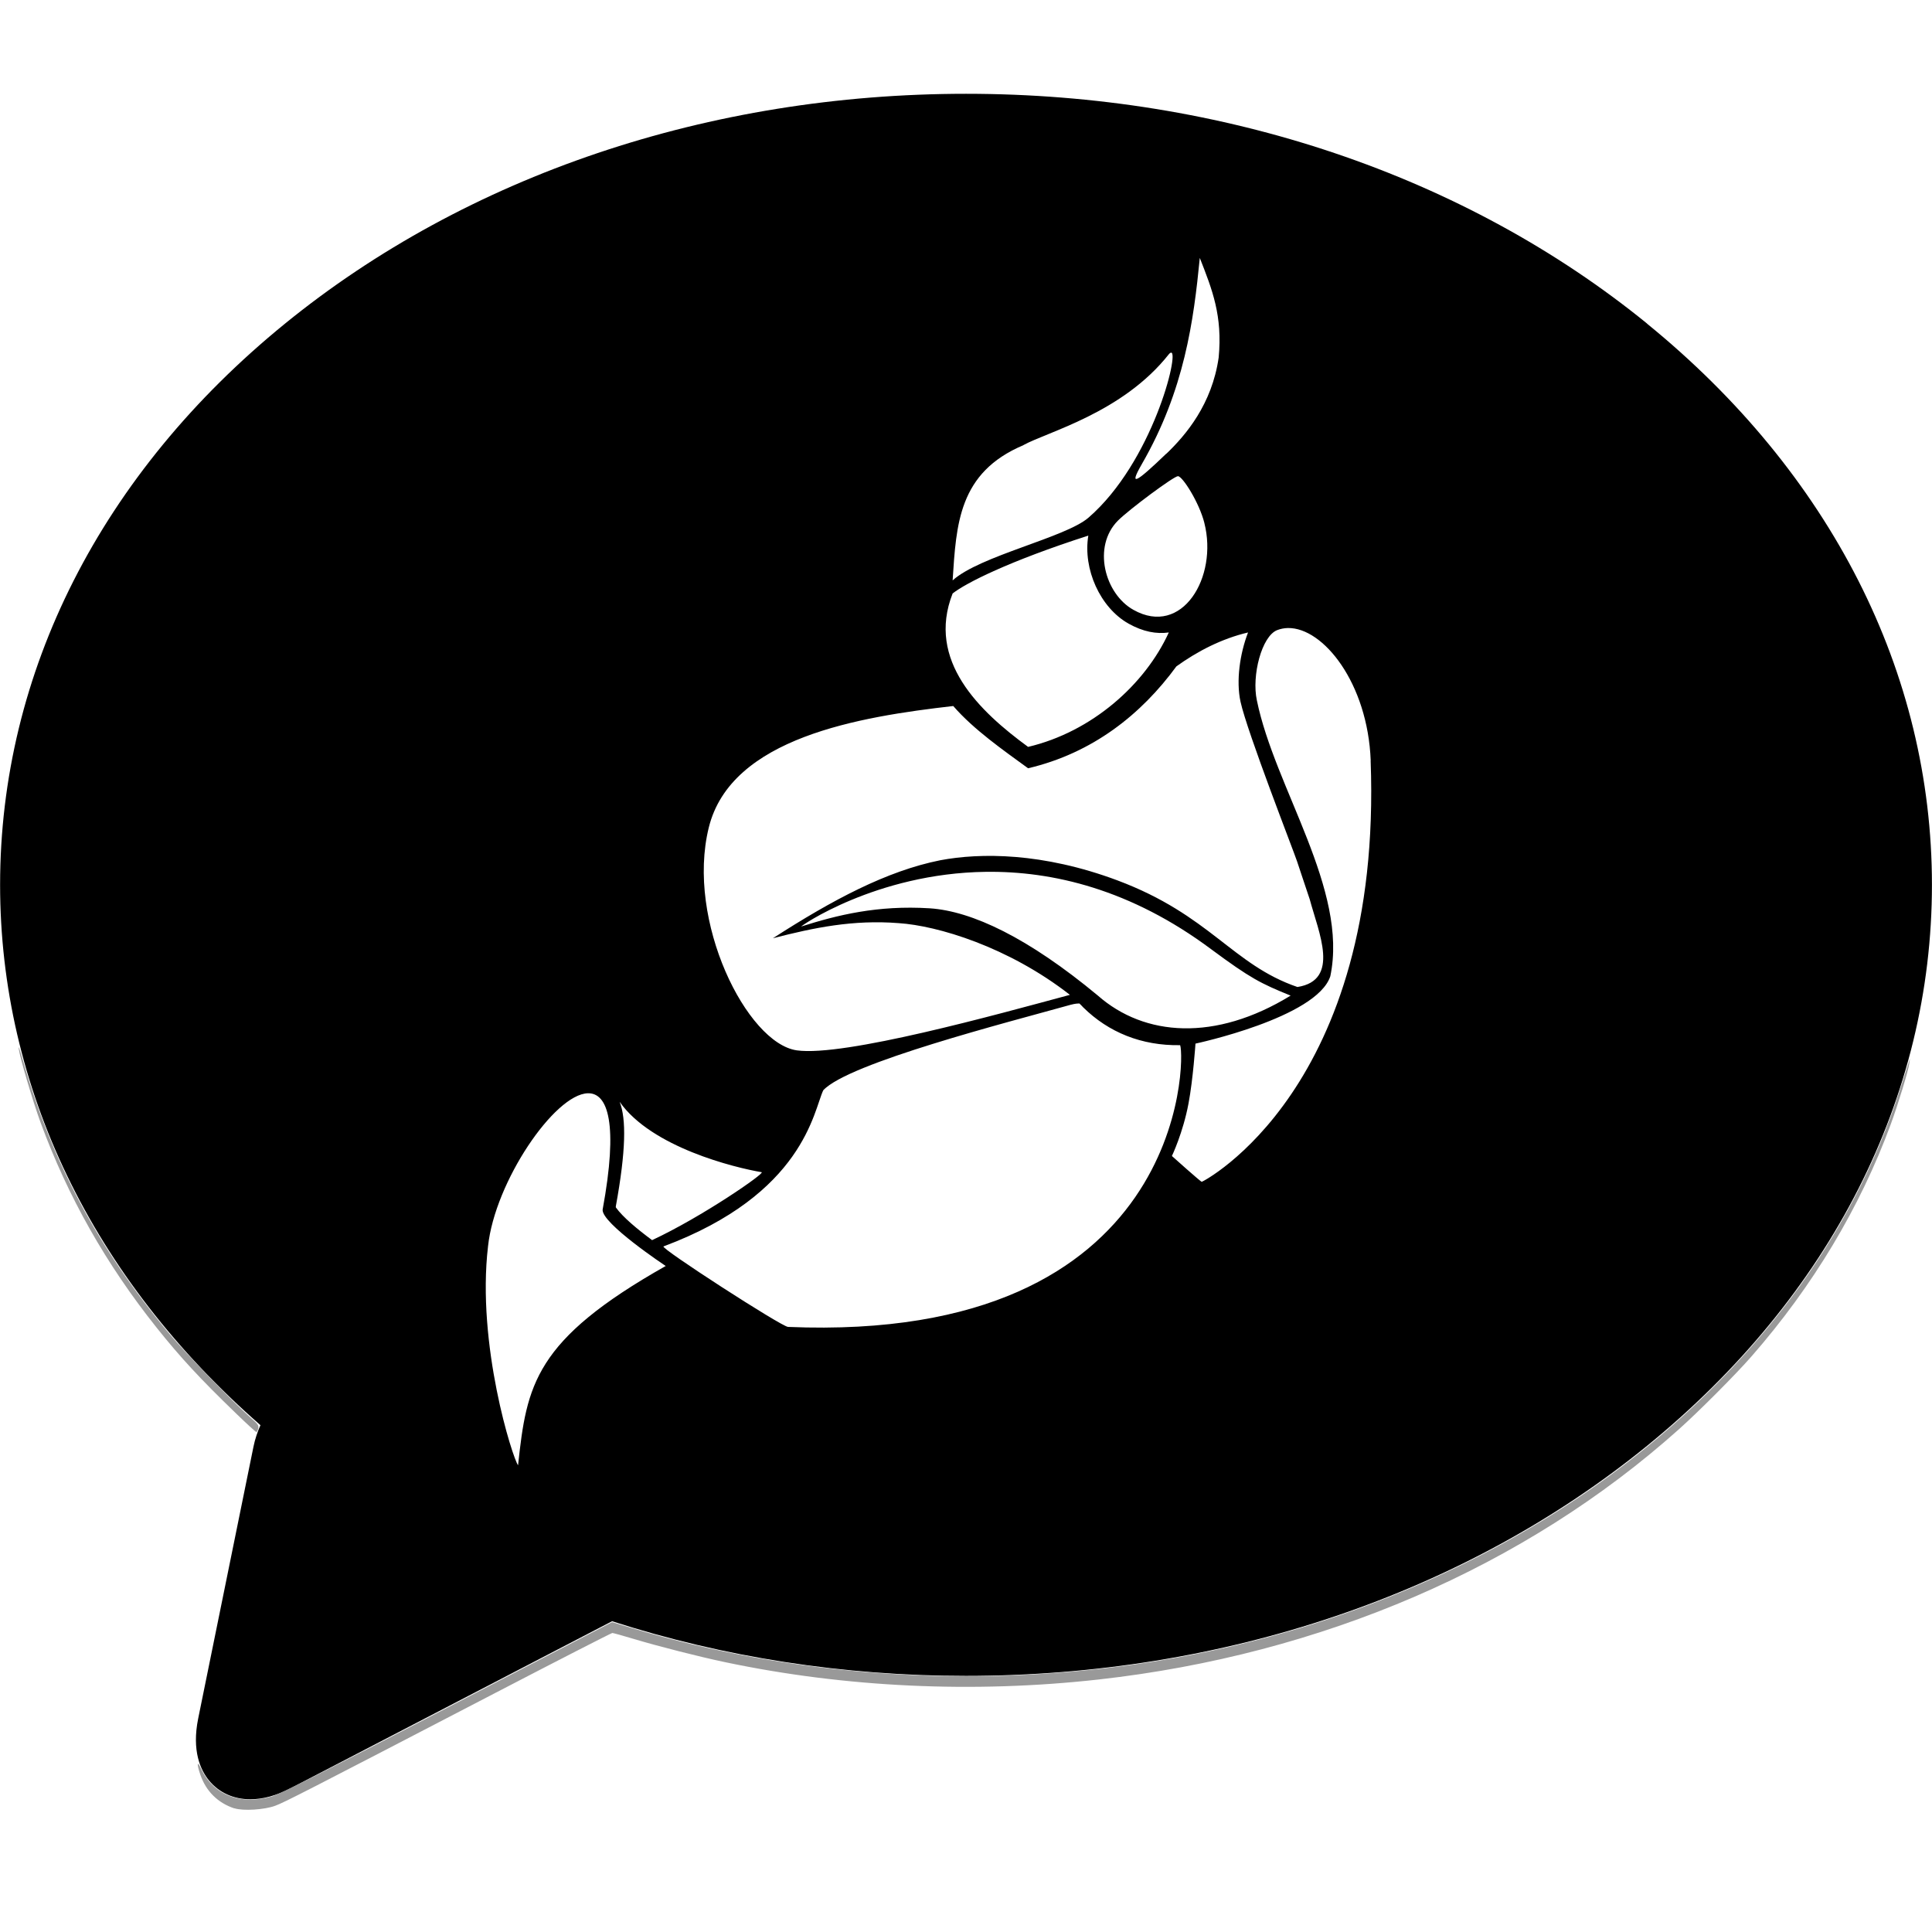
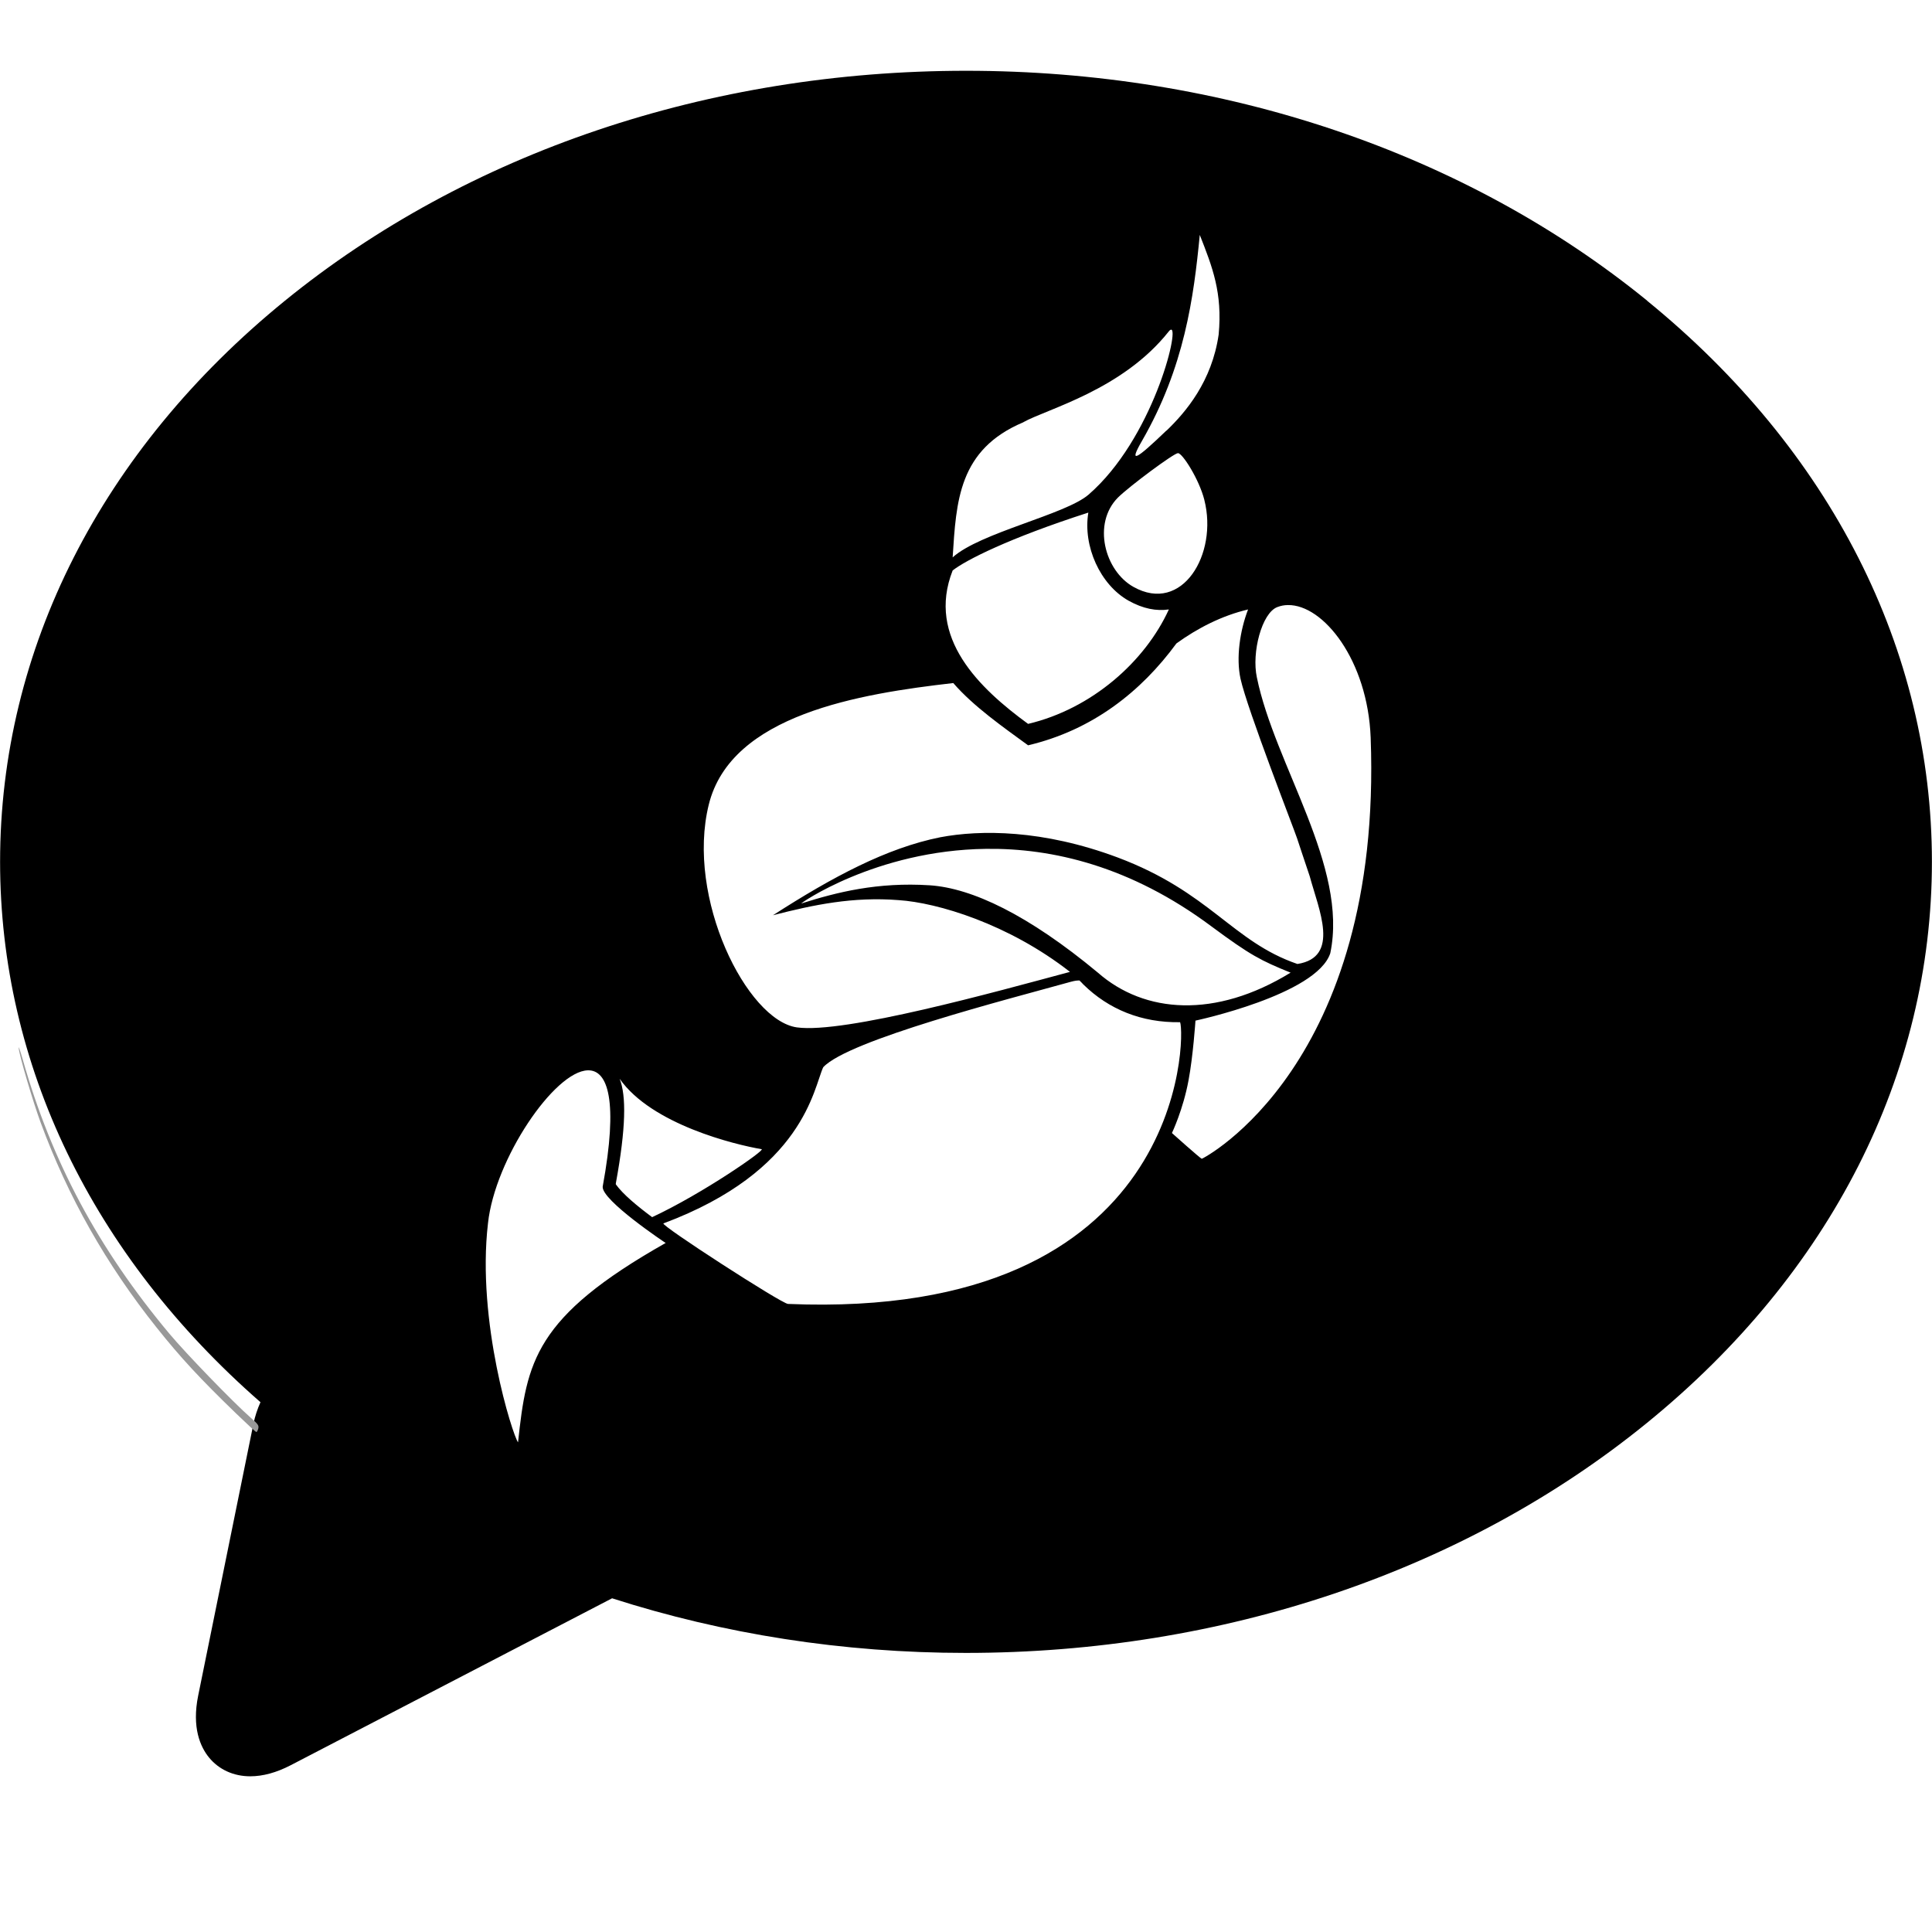
- <svg xmlns="http://www.w3.org/2000/svg" viewBox="0 0 48 48" version="1.1" id="svg13">
-   <defs id="defs13" />
-   <linearGradient id="a" gradientTransform="matrix(0 -1 1 0 -48.85485 48.7257)" gradientUnits="userSpaceOnUse" x1="355.885" x2="356.611" y1="548.31" y2="505.306">
-     <stop offset="0" stop-color="#225a86" id="stop1" />
-     <stop offset="1" stop-color="#266597" id="stop2" />
-   </linearGradient>
-   <path id="path3" style="fill:#000000" d="M 355.358 505.151 C 348.806 505.151 342.639 507.232 337.995 511.011 C 333.311 514.823 330.733 519.901 330.733 525.315 C 330.733 530.482 333.083 535.345 337.37 539.091 C 337.293 539.265 337.231 539.448 337.192 539.64 L 335.783 546.568 C 335.616 547.391 335.841 547.882 336.059 548.149 C 336.311 548.457 336.685 548.628 337.111 548.628 C 337.433 548.628 337.778 548.534 338.139 548.346 L 346.334 544.089 C 349.17 545.002 352.218 545.482 355.352 545.482 C 361.904 545.482 368.071 543.399 372.715 539.62 C 377.399 535.808 379.98 530.729 379.98 525.315 C 379.98 519.902 377.399 514.821 372.715 511.009 L 372.721 511.011 C 368.077 507.232 361.91 505.151 355.358 505.151 z M 361.316 509.335 C 361.637 510.153 361.898 510.81 361.797 511.876 C 361.625 513.067 360.963 513.848 360.466 514.325 L 360.464 514.323 C 359.683 515.073 359.498 515.183 359.839 514.59 C 360.926 512.706 361.16 510.931 361.316 509.335 z M 360.583 511.75 C 360.803 511.718 360.109 514.544 358.478 515.957 C 357.889 516.466 355.709 516.927 355.015 517.556 C 355.108 516.126 355.164 514.807 356.819 514.109 L 356.819 514.107 C 357.427 513.77 359.342 513.289 360.524 511.794 C 360.547 511.765 360.568 511.752 360.583 511.75 z M 360.759 514.899 C 360.875 514.899 361.3 515.568 361.432 516.089 L 361.432 516.091 C 361.784 517.473 360.867 519.005 359.625 518.307 C 358.891 517.898 358.57 516.691 359.232 516.029 C 359.524 515.739 360.654 514.899 360.759 514.899 z M 358.474 516.414 C 358.334 517.268 358.775 518.25 359.5 518.658 C 359.873 518.866 360.209 518.927 360.526 518.883 C 359.921 520.209 358.567 521.416 356.939 521.8 C 355.701 520.894 354.342 519.604 355.015 517.889 C 355.344 517.628 356.443 517.067 358.474 516.414 z M 363.563 518.77 C 364.466 518.756 365.597 520.177 365.673 522.149 L 365.671 522.149 C 365.984 530.506 361.398 532.887 361.366 532.887 C 361.338 532.887 360.605 532.229 360.605 532.229 C 360.605 532.229 360.889 531.636 361.029 530.887 C 361.145 530.27 361.206 529.364 361.206 529.364 C 361.206 529.364 364.294 528.706 364.643 527.648 C 365.108 525.436 363.228 522.851 362.771 520.614 C 362.634 519.985 362.895 518.971 363.292 518.822 C 363.379 518.789 363.469 518.772 363.563 518.77 z M 362.546 518.883 C 362.338 519.424 362.238 520.115 362.354 520.648 C 362.526 521.43 363.713 524.466 363.797 524.722 C 363.845 524.875 363.966 525.223 364.118 525.684 C 364.345 526.531 364.903 527.748 363.805 527.921 C 362.145 527.352 361.581 526.089 359.216 525.203 C 357.308 524.49 355.721 524.497 354.699 524.69 C 353.336 524.963 351.957 525.696 350.434 526.678 C 351.477 526.409 352.478 526.201 353.641 526.293 C 354.627 526.357 356.434 526.895 358.005 528.121 C 356.13 528.626 352.25 529.704 351.043 529.536 C 349.772 529.355 348.21 526.241 348.799 523.856 C 349.364 521.559 352.647 521.031 355.031 520.758 C 355.552 521.36 356.314 521.889 356.939 522.345 C 358.587 521.957 359.825 520.97 360.719 519.748 C 361.264 519.355 361.885 519.038 362.546 518.883 z M 355.863 524.985 C 357.552 524.963 359.552 525.424 361.613 526.963 C 362.607 527.699 362.871 527.832 363.633 528.141 L 363.627 528.143 C 361.711 529.317 359.907 529.186 358.717 528.139 C 356.945 526.668 355.511 525.986 354.432 525.915 C 353.098 525.831 352.068 526.089 351.158 526.378 C 351.095 526.4 353.048 525.021 355.863 524.985 z M 358.25 528.342 L 358.25 528.344 C 358.286 528.375 358.314 528.41 358.346 528.442 C 358.991 529.076 359.829 529.42 360.815 529.404 C 360.947 529.736 360.959 537.011 350.819 536.586 C 350.651 536.578 347.544 534.57 347.645 534.534 C 351.224 533.195 351.468 531.083 351.717 530.554 C 352.354 529.86 356.43 528.819 358.025 528.374 C 358.15 528.342 358.193 528.342 358.25 528.342 z M 345.717 530.63 C 346.227 530.617 346.498 531.403 346.093 533.596 C 346.061 533.943 347.689 535.025 347.701 535.033 C 347.702 535.032 347.703 535.032 347.705 535.031 L 347.705 535.035 C 347.705 535.035 347.701 535.033 347.701 535.033 C 344.353 536.924 344.158 538.062 343.937 540.113 C 343.801 539.937 342.875 537.039 343.172 534.526 C 343.347 532.89 344.866 530.651 345.717 530.63 z M 346.526 530.847 C 347.34 532.009 349.46 532.526 350.146 532.642 C 350.249 532.659 348.637 533.776 347.354 534.374 C 346.981 534.097 346.611 533.792 346.43 533.54 C 346.43 533.529 346.426 533.52 346.43 533.508 C 346.687 532.101 346.699 531.28 346.526 530.847 z " transform="matrix(.9746 0 0 .9746 -322.33 -489.99)" />
-   <g fill="#f9f9f9" id="g13" />
-   <path style="fill:#999999;fill-opacity:1;stroke-width:0.033" d="" id="path26" />
-   <path style="fill:#999999;fill-opacity:1;stroke-width:0.033" d="M 5.822,44.929 C 5.41,44.792 5.119,44.503 4.977,44.091 4.884,43.822 4.896,43.729 4.996,43.943 c 0.303,0.652 0.977,0.916 1.757,0.69 0.193,-0.056 1.313,-0.622 4.357,-2.204 l 4.097,-2.128 0.505,0.152 c 3.929,1.183 8.329,1.497 12.522,0.893 6.723,-0.968 12.634,-4.274 16.259,-9.093 1.199,-1.594 2.126,-3.363 2.704,-5.161 0.099,-0.309 0.198,-0.614 0.218,-0.678 l 0.038,-0.116 -0.018,0.13 c -0.026,0.184 -0.281,1.02 -0.46,1.505 -0.759,2.062 -1.933,4.02 -3.459,5.766 -0.386,0.442 -1.3,1.36 -1.8,1.807 -3.819,3.42 -8.88,5.603 -14.423,6.221 -3.103,0.346 -6.293,0.198 -9.279,-0.431 -0.643,-0.135 -1.658,-0.394 -2.265,-0.576 -0.272,-0.082 -0.513,-0.149 -0.536,-0.149 -0.022,0 -1.333,0.671 -2.912,1.492 -4.726,2.456 -5.234,2.716 -5.464,2.801 -0.269,0.1 -0.802,0.132 -1.014,0.062 z" id="path27" />
-   <path style="fill:#999999;fill-opacity:1;stroke-width:0.033" d="M 5.867,35.119 C 4.969,34.252 4.481,33.725 3.892,32.986 2.637,31.412 1.687,29.734 1.009,27.891 0.822,27.382 0.49,26.262 0.463,26.044 c -0.01,-0.078 0.035,0.044 0.099,0.272 0.72,2.539 1.877,4.704 3.643,6.818 0.409,0.489 1.59,1.708 2.024,2.089 0.182,0.16 0.206,0.194 0.187,0.269 -0.012,0.048 -0.033,0.086 -0.048,0.086 -0.014,0 -0.24,-0.206 -0.501,-0.459 z" id="path28" />
-   <path id="path30" style="fill:none;fill-opacity:1;stroke-width:0.033" d="m 30.906,15.762 c -0.165,-0.002 -1.07,0.411 -1.4,0.646 -0.11,0.079 -0.385,0.339 -0.611,0.58 -0.573,0.61 -1.015,1 -1.496,1.307 0.016,0.034 0.03,0.072 0.043,0.117 0.015,0.054 -0.083,0.073 -0.125,0.109 -0.03,0.01 -0.062,0.02 -0.092,0.031 -0.009,0.083 -0.003,0.172 -0.053,0.236 -0.044,0.057 -0.137,0.046 -0.207,0.061 -0.114,0.024 -0.23,0.037 -0.346,0.053 -0.219,0.03 -0.44,0.054 -0.66,0.072 -0.089,0.03 -0.169,0.053 -0.234,0.068 -0.126,0.029 -0.158,0.03 -0.277,-0.043 -0.028,3.99e-4 -0.056,0.002 -0.084,0.002 -0.122,-0.038 -0.279,-0.023 -0.367,-0.115 -0.08,-0.084 -0.086,-0.165 -0.053,-0.238 -0.109,-0.082 -0.223,-0.17 -0.344,-0.268 -0.077,-7.07e-4 -0.154,-0.003 -0.23,-0.012 -0.199,-0.022 -0.397,-0.088 -0.221,-0.365 -0.025,-0.021 -0.05,-0.041 -0.074,-0.062 -0.205,-0.179 -0.413,-0.335 -0.463,-0.348 -0.185,-0.047 -1.694,0.193 -2.549,0.404 -1.909,0.472 -3.045,1.301 -3.42,2.496 -0.074,0.236 -0.076,0.292 -0.076,1.207 2.6e-4,1.074 0.006,1.12 0.287,1.936 0.379,1.1 1.029,2.018 1.645,2.326 0.233,0.116 0.258,0.121 0.578,0.121 0.948,0 2.549,-0.321 5.527,-1.111 0.979,-0.26 0.926,-0.241 0.855,-0.32 -0.254,-0.289 -1.825,-1.108 -2.631,-1.373 -0.829,-0.273 -1.13,-0.32 -2.027,-0.32 -0.825,-2.44e-4 -1.019,0.02 -1.916,0.203 -0.307,0.063 -0.563,0.107 -0.57,0.1 -0.037,-0.037 1.12,-0.721 1.775,-1.049 0.871,-0.436 1.572,-0.694 2.252,-0.832 0.338,-0.068 0.469,-0.076 1.254,-0.076 0.695,-10e-7 0.952,0.013 1.24,0.061 1.035,0.172 1.931,0.459 2.787,0.895 0.5,0.255 0.934,0.535 1.668,1.072 1.059,0.775 1.682,1.131 1.977,1.131 0.275,-2.24e-4 0.513,-0.221 0.561,-0.521 0.072,-0.459 -0.146,-1.226 -1.104,-3.861 -0.593,-1.631 -0.857,-2.426 -0.912,-2.744 -0.05,-0.29 -0.021,-0.82 0.068,-1.24 0.036,-0.171 0.058,-0.319 0.049,-0.328 -0.004,-0.004 -0.012,-0.006 -0.023,-0.006 z" />
-   <path style="fill:none;fill-opacity:1;stroke-width:0.033" d="m 28.979,25.5 c -0.268,-0.043 -0.656,-0.162 -0.899,-0.275 -0.327,-0.153 -0.468,-0.248 -1.004,-0.678 -1.4,-1.124 -2.618,-1.778 -3.638,-1.955 -0.25,-0.043 -0.457,-0.051 -1.009,-0.038 -0.773,0.018 -1.221,0.082 -1.914,0.272 -0.221,0.061 -0.407,0.105 -0.413,0.1 -0.017,-0.017 0.385,-0.234 0.757,-0.409 1.658,-0.779 3.612,-1.026 5.357,-0.679 1.48,0.295 2.537,0.806 4.334,2.099 0.267,0.192 0.598,0.389 0.933,0.556 l 0.52,0.258 -0.222,0.124 c -0.362,0.202 -0.889,0.414 -1.296,0.522 -0.332,0.088 -0.448,0.102 -0.894,0.11 -0.282,0.005 -0.557,0.003 -0.612,-0.006 z" id="path31" />
-   <path style="fill:none;fill-opacity:1;stroke-width:0.033" d="m 19.518,32.919 c -0.215,-0.095 -1.196,-0.707 -2.117,-1.321 -0.691,-0.46 -0.889,-0.607 -0.853,-0.628 0.014,-0.009 0.157,-0.07 0.317,-0.136 0.596,-0.246 1.274,-0.622 1.69,-0.937 0.891,-0.675 1.421,-1.398 1.777,-2.421 0.062,-0.178 0.15,-0.359 0.204,-0.421 0.203,-0.231 1.225,-0.658 2.588,-1.081 1.139,-0.354 3.501,-1.014 3.626,-1.014 0.039,0 0.159,0.082 0.272,0.187 0.496,0.459 1.127,0.735 1.848,0.808 0.205,0.021 0.394,0.044 0.419,0.051 0.066,0.019 0.029,0.746 -0.062,1.21 -0.412,2.111 -1.67,3.734 -3.649,4.708 -1.441,0.709 -3.129,1.042 -5.267,1.039 -0.502,-7.26e-4 -0.722,-0.013 -0.794,-0.045 z" id="path32" />
-   <path style="fill:none;fill-opacity:1;stroke-width:0.033" d="m 15.857,30.509 c -0.185,-0.15 -0.381,-0.329 -0.436,-0.396 l -0.1,-0.124 0.072,-0.488 c 0.136,-0.927 0.159,-1.463 0.083,-1.889 l -0.02,-0.111 0.154,0.165 c 0.539,0.576 1.856,1.189 3.074,1.43 0.191,0.038 0.192,0.039 0.132,0.105 -0.091,0.101 -1.126,0.779 -1.627,1.066 -0.417,0.239 -0.942,0.515 -0.979,0.515 -0.009,0 -0.168,-0.123 -0.353,-0.273 z" id="path33" />
-   <path style="fill:none;fill-opacity:1;stroke-width:0.033" d="m 12.723,35.964 c -0.219,-0.683 -0.419,-1.612 -0.534,-2.481 -0.087,-0.657 -0.119,-1.763 -0.066,-2.304 0.068,-0.699 0.298,-1.43 0.667,-2.116 0.578,-1.077 1.444,-1.945 1.87,-1.876 0.212,0.034 0.366,0.238 0.438,0.578 0.058,0.273 0.043,0.994 -0.031,1.545 -0.037,0.273 -0.075,0.579 -0.086,0.679 l -0.019,0.183 0.172,0.189 c 0.184,0.201 0.595,0.54 1.069,0.882 l 0.29,0.209 -0.435,0.261 c -1.126,0.676 -1.871,1.281 -2.344,1.903 -0.231,0.304 -0.512,0.885 -0.613,1.267 -0.086,0.326 -0.215,1.094 -0.216,1.282 -6.19e-4,0.19 -0.061,0.115 -0.162,-0.201 z" id="path34" />
-   <path id="path35" style="fill:none;fill-opacity:1;stroke-width:0.033" d="m 26.979,13.348 c -0.058,0 -1.165,0.4 -1.672,0.604 -0.54,0.217 -1.278,0.571 -1.488,0.715 -0.151,0.103 -0.223,0.272 -0.285,0.674 -0.053,0.342 -0.005,0.713 0.135,1.08 0.161,-3.99e-4 0.315,2.63e-4 0.467,0.002 1.9e-5,-0.004 0.002,-0.008 0.002,-0.012 -0.007,-0.046 -0.007,-0.092 0,-0.135 0.004,-0.023 0.027,-0.026 0.055,-0.023 h 0.002 c 0.014,-0.011 0.031,-0.018 0.051,-0.02 -0.006,-0.005 -0.012,-0.01 -0.018,-0.016 -0.034,-2e-5 -0.068,-0.003 -0.102,-0.012 -0.05,-0.013 -0.138,-0.024 -0.135,-0.076 5.65e-4,-0.01 0.001,-0.018 0.002,-0.027 -0.156,-0.003 -0.326,-0.023 -0.379,-0.109 -0.177,-0.291 0.334,-0.325 0.434,-0.34 0.121,-0.015 0.338,-0.045 0.461,-0.049 0.043,-0.001 0.093,-0.017 0.137,-0.018 0.026,-6.2e-5 0.051,0.006 0.07,0.023 0.05,0.047 0.084,0.089 0.107,0.125 0.162,-0.011 0.324,-0.025 0.486,-0.033 0.065,-0.003 0.134,-0.029 0.193,-0.004 0.138,0.058 0.183,0.117 0.172,0.178 0.042,0.002 0.083,0.01 0.119,0.031 0.033,0.019 0.06,0.038 0.086,0.057 0.414,0.005 0.827,0.01 1.24,0.02 0.255,0.006 0.509,0.009 0.764,0.02 0.201,0.008 0.413,-0.037 0.602,0.033 0.056,0.021 0.105,0.055 0.148,0.096 0.004,-0.006 0.007,-0.012 0.012,-0.018 0.069,0.036 0.074,0.039 0.012,0.041 0.024,0.024 0.047,0.049 0.07,0.074 0.144,-0.223 0.27,-0.439 0.27,-0.479 0,-0.011 -0.087,-0.02 -0.193,-0.02 -0.95,0 -1.793,-0.983 -1.793,-2.09 0,-0.167 -0.013,-0.293 -0.031,-0.293 z m 1.678,2.807 c -0.008,-0.008 -0.015,-0.016 -0.023,-0.023 -0.006,0.008 -0.012,0.017 -0.018,0.025 0.013,-3.66e-4 0.032,-0.002 0.041,-0.002 z m -4.041,-0.49 c -1.78e-4,0.003 8e-5,0.006 0,0.01 0.003,-0.001 0.006,-0.003 0.01,-0.004 -0.003,-0.003 -0.009,-0.01 -0.01,-0.006 z m 3.943,0.816 c -0.189,0.027 -0.41,0.048 -0.592,0.064 -0.019,0.008 -0.038,0.016 -0.057,0.023 -0.003,0.001 -0.005,0.003 -0.008,0.004 -0.204,0.093 -0.404,0.19 -0.604,0.291 -0.006,0.004 -0.013,0.008 -0.02,0.012 0.003,0.008 0.004,0.014 0.006,0.021 0.06,-0.006 0.12,-0.013 0.18,-0.018 0.076,-0.006 0.185,-0.074 0.229,-0.012 0.067,0.097 0.087,0.266 0.008,0.354 l -0.002,0.002 c 0.043,0.079 -0.003,0.196 -0.17,0.252 -0.209,0.07 -0.417,0.142 -0.625,0.215 -0.02,0.011 -0.051,0.019 -0.068,0.031 -0.174,0.062 -0.348,0.12 -0.523,0.178 -0.008,0.003 -0.016,0.005 -0.023,0.008 -0.001,4.21e-4 -0.003,0.001 -0.004,0.002 -0.033,0.013 -0.069,0.049 -0.098,0.047 -0.002,0.028 -0.004,0.057 -0.01,0.086 0.178,-1.01e-4 0.355,2.38e-4 0.533,0.008 0.023,9.75e-4 0.042,0.002 0.064,0.002 0.655,-0.36 1.263,-0.875 1.703,-1.459 0.026,-0.034 0.052,-0.072 0.08,-0.111 z m -4.34,0.303 c -0.124,0.005 -0.247,0.011 -0.371,0.016 0.029,0.051 0.06,0.102 0.092,0.152 0.079,-0.011 0.159,-0.023 0.238,-0.033 0.075,-0.011 0.171,-0.024 0.256,-0.035 -0.035,-0.006 -0.07,-0.015 -0.102,-0.031 -0.044,-0.022 -0.08,-0.045 -0.113,-0.068 z m 0.541,0.598 c -0.334,0.004 -0.387,0.005 -0.492,0.006 0.099,0.112 0.221,0.236 0.352,0.363 0.239,-0.089 0.642,-0.211 0.859,-0.279 0.037,-0.012 0.129,-0.04 0.207,-0.064 -0.044,-0.007 -0.089,-0.012 -0.133,-0.016 -0.068,0.036 -0.137,0.093 -0.203,0.064 -0.005,-0.002 -0.009,-0.005 -0.014,-0.008 -0.02,0.009 -0.039,0.02 -0.059,0.029 -0.003,-0.03 -0.01,-0.061 -0.018,-0.092 -0.167,-0.002 -0.333,-0.003 -0.5,-0.004 z m 1.156,0.992 c -0.051,0.035 -0.098,0.061 -0.189,0.113 0.074,-0.021 0.168,-0.054 0.305,-0.102 0.01,-0.004 0.021,-0.008 0.031,-0.012 -0.049,-6e-6 -0.098,-2.04e-4 -0.146,0 z" />
-   <path style="fill:none;fill-opacity:1;stroke-width:0.033" d="m 23.716,13.968 c 0.047,-0.744 0.179,-1.32 0.402,-1.745 0.32,-0.611 0.78,-0.946 1.966,-1.432 1.383,-0.567 2.274,-1.136 2.828,-1.806 0.091,-0.11 0.176,-0.189 0.19,-0.175 0.06,0.06 -0.107,0.739 -0.327,1.325 -0.385,1.028 -0.953,1.943 -1.576,2.541 -0.347,0.333 -0.553,0.437 -1.727,0.871 -0.883,0.326 -1.348,0.529 -1.59,0.692 -0.083,0.056 -0.159,0.101 -0.17,0.101 -0.011,0 -0.009,-0.167 0.004,-0.372 z" id="path36" />
-   <path style="fill:none;fill-opacity:1;stroke-width:0.033" d="m 28.234,11.839 c 0,-0.011 0.103,-0.208 0.229,-0.438 0.695,-1.268 1.12,-2.704 1.293,-4.371 0.057,-0.55 0.058,-0.551 0.17,-0.265 0.549,1.401 0.456,2.572 -0.293,3.701 -0.318,0.479 -1.399,1.54 -1.399,1.373 z" id="path37" />
-   <path style="fill:none;fill-opacity:1;stroke-width:0.033" d="m 28.442,15.254 c -0.763,-0.249 -1.186,-1.156 -0.899,-1.924 0.054,-0.145 0.126,-0.248 0.275,-0.396 0.287,-0.284 1.345,-1.074 1.438,-1.074 0.125,0 0.541,0.737 0.654,1.158 0.077,0.287 0.077,0.837 0.002,1.125 -0.125,0.476 -0.392,0.862 -0.719,1.04 -0.207,0.113 -0.53,0.144 -0.75,0.072 z" id="path38" />
-   <path style="fill:none;fill-opacity:1;stroke-width:0.033" d="m 29.488,29.019 -0.348,-0.307 0.095,-0.231 c 0.215,-0.521 0.346,-1.128 0.437,-2.026 0.05,-0.492 0.061,-0.537 0.13,-0.537 0.105,0 1.072,-0.286 1.476,-0.436 1.032,-0.384 1.637,-0.797 1.785,-1.218 0.022,-0.064 0.049,-0.317 0.058,-0.562 0.037,-0.943 -0.161,-1.718 -0.908,-3.556 -0.803,-1.976 -1.002,-2.598 -1.001,-3.126 9.43e-4,-0.44 0.152,-0.967 0.338,-1.179 0.157,-0.178 0.267,-0.221 0.522,-0.203 0.784,0.056 1.591,1.118 1.867,2.454 0.17,0.825 0.14,2.735 -0.065,4.13 -0.4,2.719 -1.495,4.997 -3.093,6.433 -0.321,0.288 -0.842,0.67 -0.915,0.67 -0.017,0 -0.188,-0.138 -0.379,-0.307 z" id="path39" />
+ <svg xmlns="http://www.w3.org/2000/svg" width="22" height="22" viewBox="0 0 22 22" fill="none">
+   <path d="M11.001 0.806C8.074 0.806 5.32 1.736 3.245 3.424C1.153 5.126 0.001 7.395 0.001 9.813C0.001 12.121 1.051 14.294 2.966 15.967C2.931 16.045 2.904 16.127 2.886 16.212L2.257 19.307C2.182 19.674 2.283 19.894 2.38 20.013C2.493 20.151 2.66 20.227 2.85 20.227C2.994 20.227 3.148 20.185 3.31 20.101L6.97 18.2C8.237 18.607 9.598 18.822 10.998 18.822C13.925 18.822 16.68 17.891 18.754 16.203C20.846 14.501 21.999 12.232 21.999 9.813C21.999 7.396 20.846 5.126 18.754 3.423L18.757 3.424C16.682 1.736 13.928 0.806 11.001 0.806ZM13.662 2.675C13.806 3.041 13.922 3.334 13.877 3.81C13.8 4.342 13.505 4.691 13.283 4.904L13.282 4.903C12.933 5.238 12.85 5.287 13.003 5.022C13.488 4.181 13.593 3.388 13.662 2.675ZM13.335 3.754C13.433 3.74 13.123 5.002 12.395 5.633C12.132 5.86 11.158 6.066 10.848 6.347C10.889 5.708 10.914 5.119 11.654 4.808V4.807C11.925 4.656 12.781 4.441 13.309 3.774C13.319 3.761 13.328 3.755 13.335 3.754ZM13.414 5.16C13.465 5.16 13.655 5.459 13.714 5.692V5.693C13.871 6.31 13.462 6.995 12.907 6.683C12.579 6.5 12.436 5.961 12.731 5.665C12.862 5.536 13.367 5.16 13.414 5.16ZM12.393 5.837C12.33 6.219 12.527 6.657 12.851 6.84C13.018 6.933 13.168 6.96 13.31 6.94C13.039 7.533 12.434 8.071 11.707 8.243C11.154 7.839 10.547 7.262 10.848 6.496C10.995 6.38 11.486 6.129 12.393 5.837ZM14.666 6.89C15.069 6.884 15.574 7.518 15.608 8.399H15.608C15.747 12.132 13.699 13.195 13.685 13.195C13.672 13.195 13.345 12.902 13.345 12.902C13.345 12.902 13.472 12.637 13.534 12.302C13.586 12.027 13.613 11.622 13.613 11.622C13.613 11.622 14.992 11.328 15.148 10.855C15.356 9.867 14.516 8.713 14.312 7.713C14.251 7.432 14.368 6.98 14.545 6.913C14.584 6.898 14.624 6.89 14.666 6.89ZM14.212 6.94C14.119 7.182 14.074 7.491 14.126 7.729C14.203 8.078 14.733 9.434 14.771 9.549C14.792 9.617 14.846 9.772 14.914 9.978C15.016 10.356 15.265 10.9 14.774 10.977C14.033 10.723 13.781 10.159 12.724 9.763C11.872 9.445 11.163 9.448 10.707 9.534C10.098 9.656 9.482 9.984 8.802 10.422C9.267 10.302 9.715 10.209 10.234 10.25C10.674 10.279 11.482 10.519 12.184 11.067C11.346 11.292 9.613 11.774 9.074 11.699C8.506 11.618 7.808 10.227 8.071 9.162C8.324 8.136 9.79 7.9 10.855 7.778C11.087 8.046 11.428 8.283 11.707 8.487C12.443 8.313 12.996 7.873 13.396 7.327C13.639 7.151 13.916 7.01 14.212 6.94ZM11.227 9.666C11.981 9.656 12.874 9.862 13.795 10.549C14.239 10.878 14.357 10.938 14.697 11.076L14.694 11.077C13.839 11.601 13.033 11.542 12.501 11.075C11.71 10.418 11.069 10.113 10.587 10.081C9.992 10.043 9.531 10.159 9.125 10.288C9.097 10.298 9.969 9.682 11.227 9.666ZM12.293 11.165V11.166C12.309 11.18 12.322 11.196 12.336 11.21C12.624 11.493 12.998 11.647 13.438 11.64C13.498 11.788 13.503 15.038 8.973 14.848C8.898 14.844 7.511 13.947 7.555 13.931C9.155 13.333 9.264 12.39 9.374 12.153C9.659 11.844 11.48 11.378 12.193 11.18C12.248 11.165 12.268 11.165 12.293 11.165ZM6.694 12.188C6.922 12.182 7.043 12.533 6.863 13.512C6.848 13.667 7.575 14.151 7.58 14.154C7.581 14.154 7.582 14.154 7.582 14.153V14.155C7.582 14.155 7.58 14.154 7.58 14.154C6.085 14.999 5.998 15.507 5.899 16.424C5.838 16.345 5.425 15.05 5.557 13.928C5.636 13.197 6.314 12.197 6.694 12.188ZM7.056 12.284C7.419 12.803 8.366 13.034 8.673 13.086C8.719 13.094 7.999 13.593 7.426 13.86C7.259 13.736 7.094 13.6 7.013 13.487C7.013 13.482 7.011 13.479 7.013 13.473C7.128 12.845 7.133 12.478 7.056 12.284Z" fill="black" />
+   <path d="M2.689 16.096C2.278 15.699 2.054 15.457 1.784 15.118C1.209 14.397 0.774 13.628 0.463 12.783C0.377 12.55 0.225 12.037 0.213 11.937C0.208 11.901 0.228 11.957 0.258 12.061C0.588 13.225 1.118 14.217 1.928 15.186C2.115 15.41 2.656 15.969 2.855 16.144C2.939 16.217 2.95 16.232 2.941 16.267C2.935 16.289 2.926 16.307 2.919 16.307C2.912 16.307 2.809 16.212 2.689 16.096Z" fill="#999999" />
</svg>
